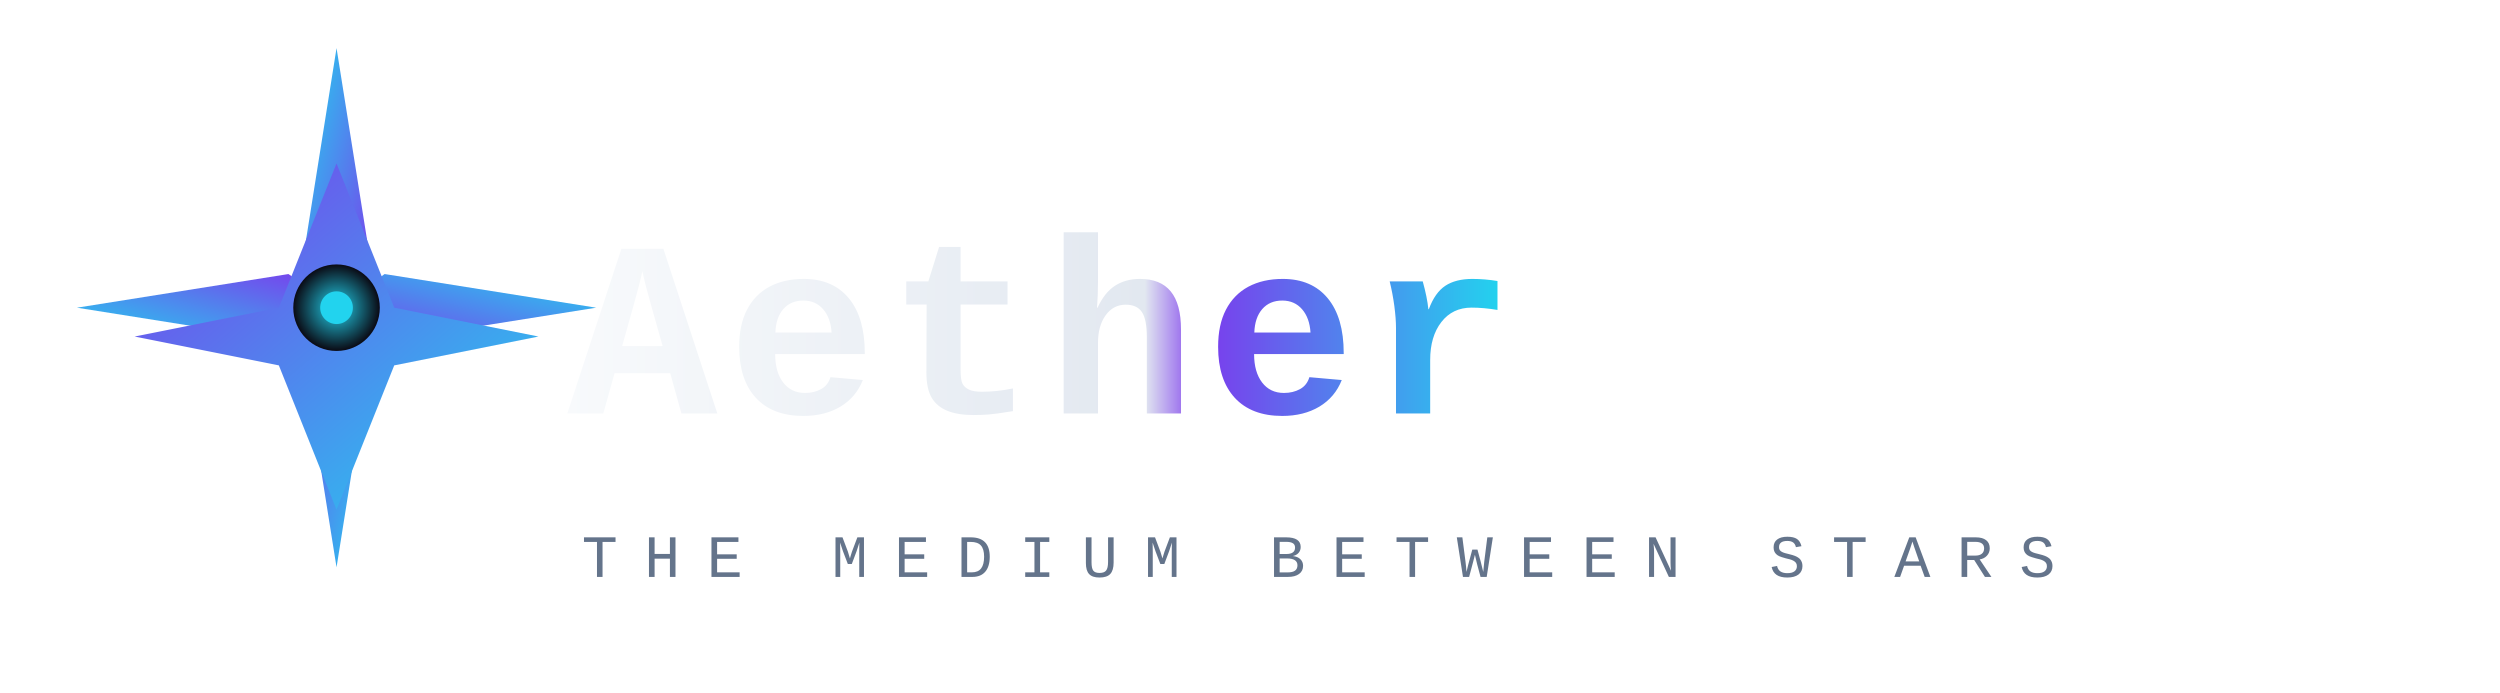
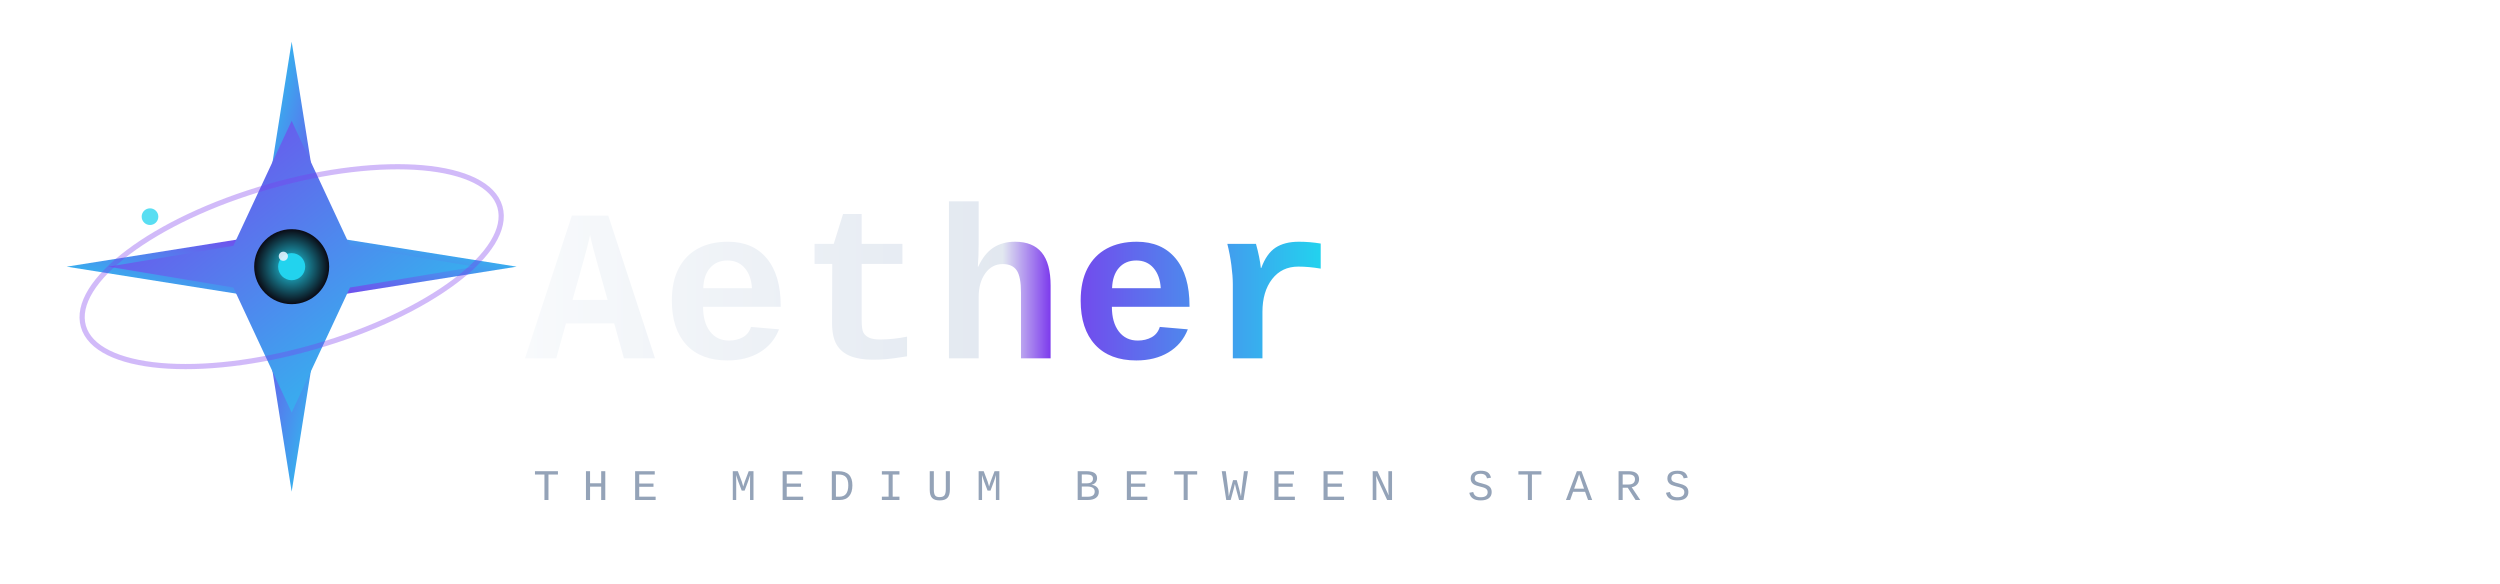
- <svg xmlns="http://www.w3.org/2000/svg" viewBox="0 0 520 144" width="520" height="144" role="img" aria-label="Aether — terminal AI coding agent">
+ <svg xmlns="http://www.w3.org/2000/svg" viewBox="0 0 1200 280" width="1200" height="280" role="img" aria-label="Aether — terminal AI coding agent">
  <defs>
    <style>
      .mono { font-family: ui-monospace, SFMono-Regular, Menlo, Consolas, "JetBrains Mono", "Liberation Mono", monospace; }
      .word { font-weight: 800; }
-       .tag  { fill: #64748b; }
+       .tag  { fill: #94a3b8; }
    </style>
    <linearGradient id="wgrad" x1="0" y1="0" x2="1" y2="0">
      <stop offset="0" stop-color="#f8fafc" />
-       <stop offset="0.62" stop-color="#e2e8f0" />
-       <stop offset="0.68" stop-color="#7c3aed" />
+       <stop offset="0.6" stop-color="#e2e8f0" />
+       <stop offset="0.66" stop-color="#7c3aed" />
      <stop offset="1" stop-color="#22d3ee" />
    </linearGradient>
    <linearGradient id="burst" x1="0" y1="0" x2="1" y2="1">
      <stop offset="0" stop-color="#22d3ee" />
      <stop offset="1" stop-color="#7c3aed" />
    </linearGradient>
    <linearGradient id="bRev" x1="0" y1="0" x2="1" y2="1">
      <stop offset="0" stop-color="#7c3aed" />
      <stop offset="1" stop-color="#22d3ee" />
    </linearGradient>
    <radialGradient id="core" cx="0.5" cy="0.5" r="0.5">
      <stop offset="0" stop-color="#22d3ee" />
      <stop offset="1" stop-color="#0a0a14" />
    </radialGradient>
    <g id="ray">
-       <path d="M70 10 L77 54 L70 64 L63 54 Z" fill="url(#burst)" />
+       <path d="M140 20 L154 108 L140 128 L126 108 Z" fill="url(#burst)" />
    </g>
    <g id="spark">
-       <path d="M70 34 L82 64 L112 70 L82 76 L70 106 L58 76 L28 70 L58 64 Z" fill="url(#bRev)" />
+       <path d="M140 58 L168 118 L228 128 L168 138 L140 198 L112 138 L52 128 L112 118 Z" fill="url(#bRev)" />
    </g>
  </defs>
  <use href="#ray" />
-   <use href="#ray" transform="rotate(90 70 64)" />
-   <use href="#ray" transform="rotate(180 70 64)" />
-   <use href="#ray" transform="rotate(270 70 64)" />
+   <use href="#ray" transform="rotate(90 140 128)" />
+   <use href="#ray" transform="rotate(180 140 128)" />
+   <use href="#ray" transform="rotate(270 140 128)" />
  <use href="#spark" />
-   <circle cx="70" cy="64" r="9" fill="url(#core)" />
-   <circle cx="70" cy="64" r="3.4" fill="#22d3ee" />
-   <text class="mono word" x="118" y="86" font-size="52" letter-spacing="2" fill="url(#wgrad)">Aether</text>
-   <text class="mono tag" x="121" y="120" font-size="12.5" letter-spacing="5.5">THE MEDIUM BETWEEN STARS</text>
+   <circle cx="140" cy="128" r="18" fill="url(#core)" />
+   <circle cx="140" cy="128" r="6.5" fill="#22d3ee" />
+   <circle cx="136" cy="123" r="2.2" fill="#e0f2fe" opacity="0.9" />
+   <ellipse cx="140" cy="128" rx="104" ry="40" fill="none" stroke="#7c3aed" stroke-width="2.5" opacity="0.35" transform="rotate(-16 140 128)" />
+   <circle cx="72" cy="104" r="4" fill="#22d3ee" opacity="0.75" />
+   <text class="mono word" x="252" y="172" font-size="104" letter-spacing="3" fill="url(#wgrad)">Aether</text>
+   <text class="mono tag" x="256" y="240" font-size="21" letter-spacing="11">THE MEDIUM BETWEEN STARS</text>
</svg>
